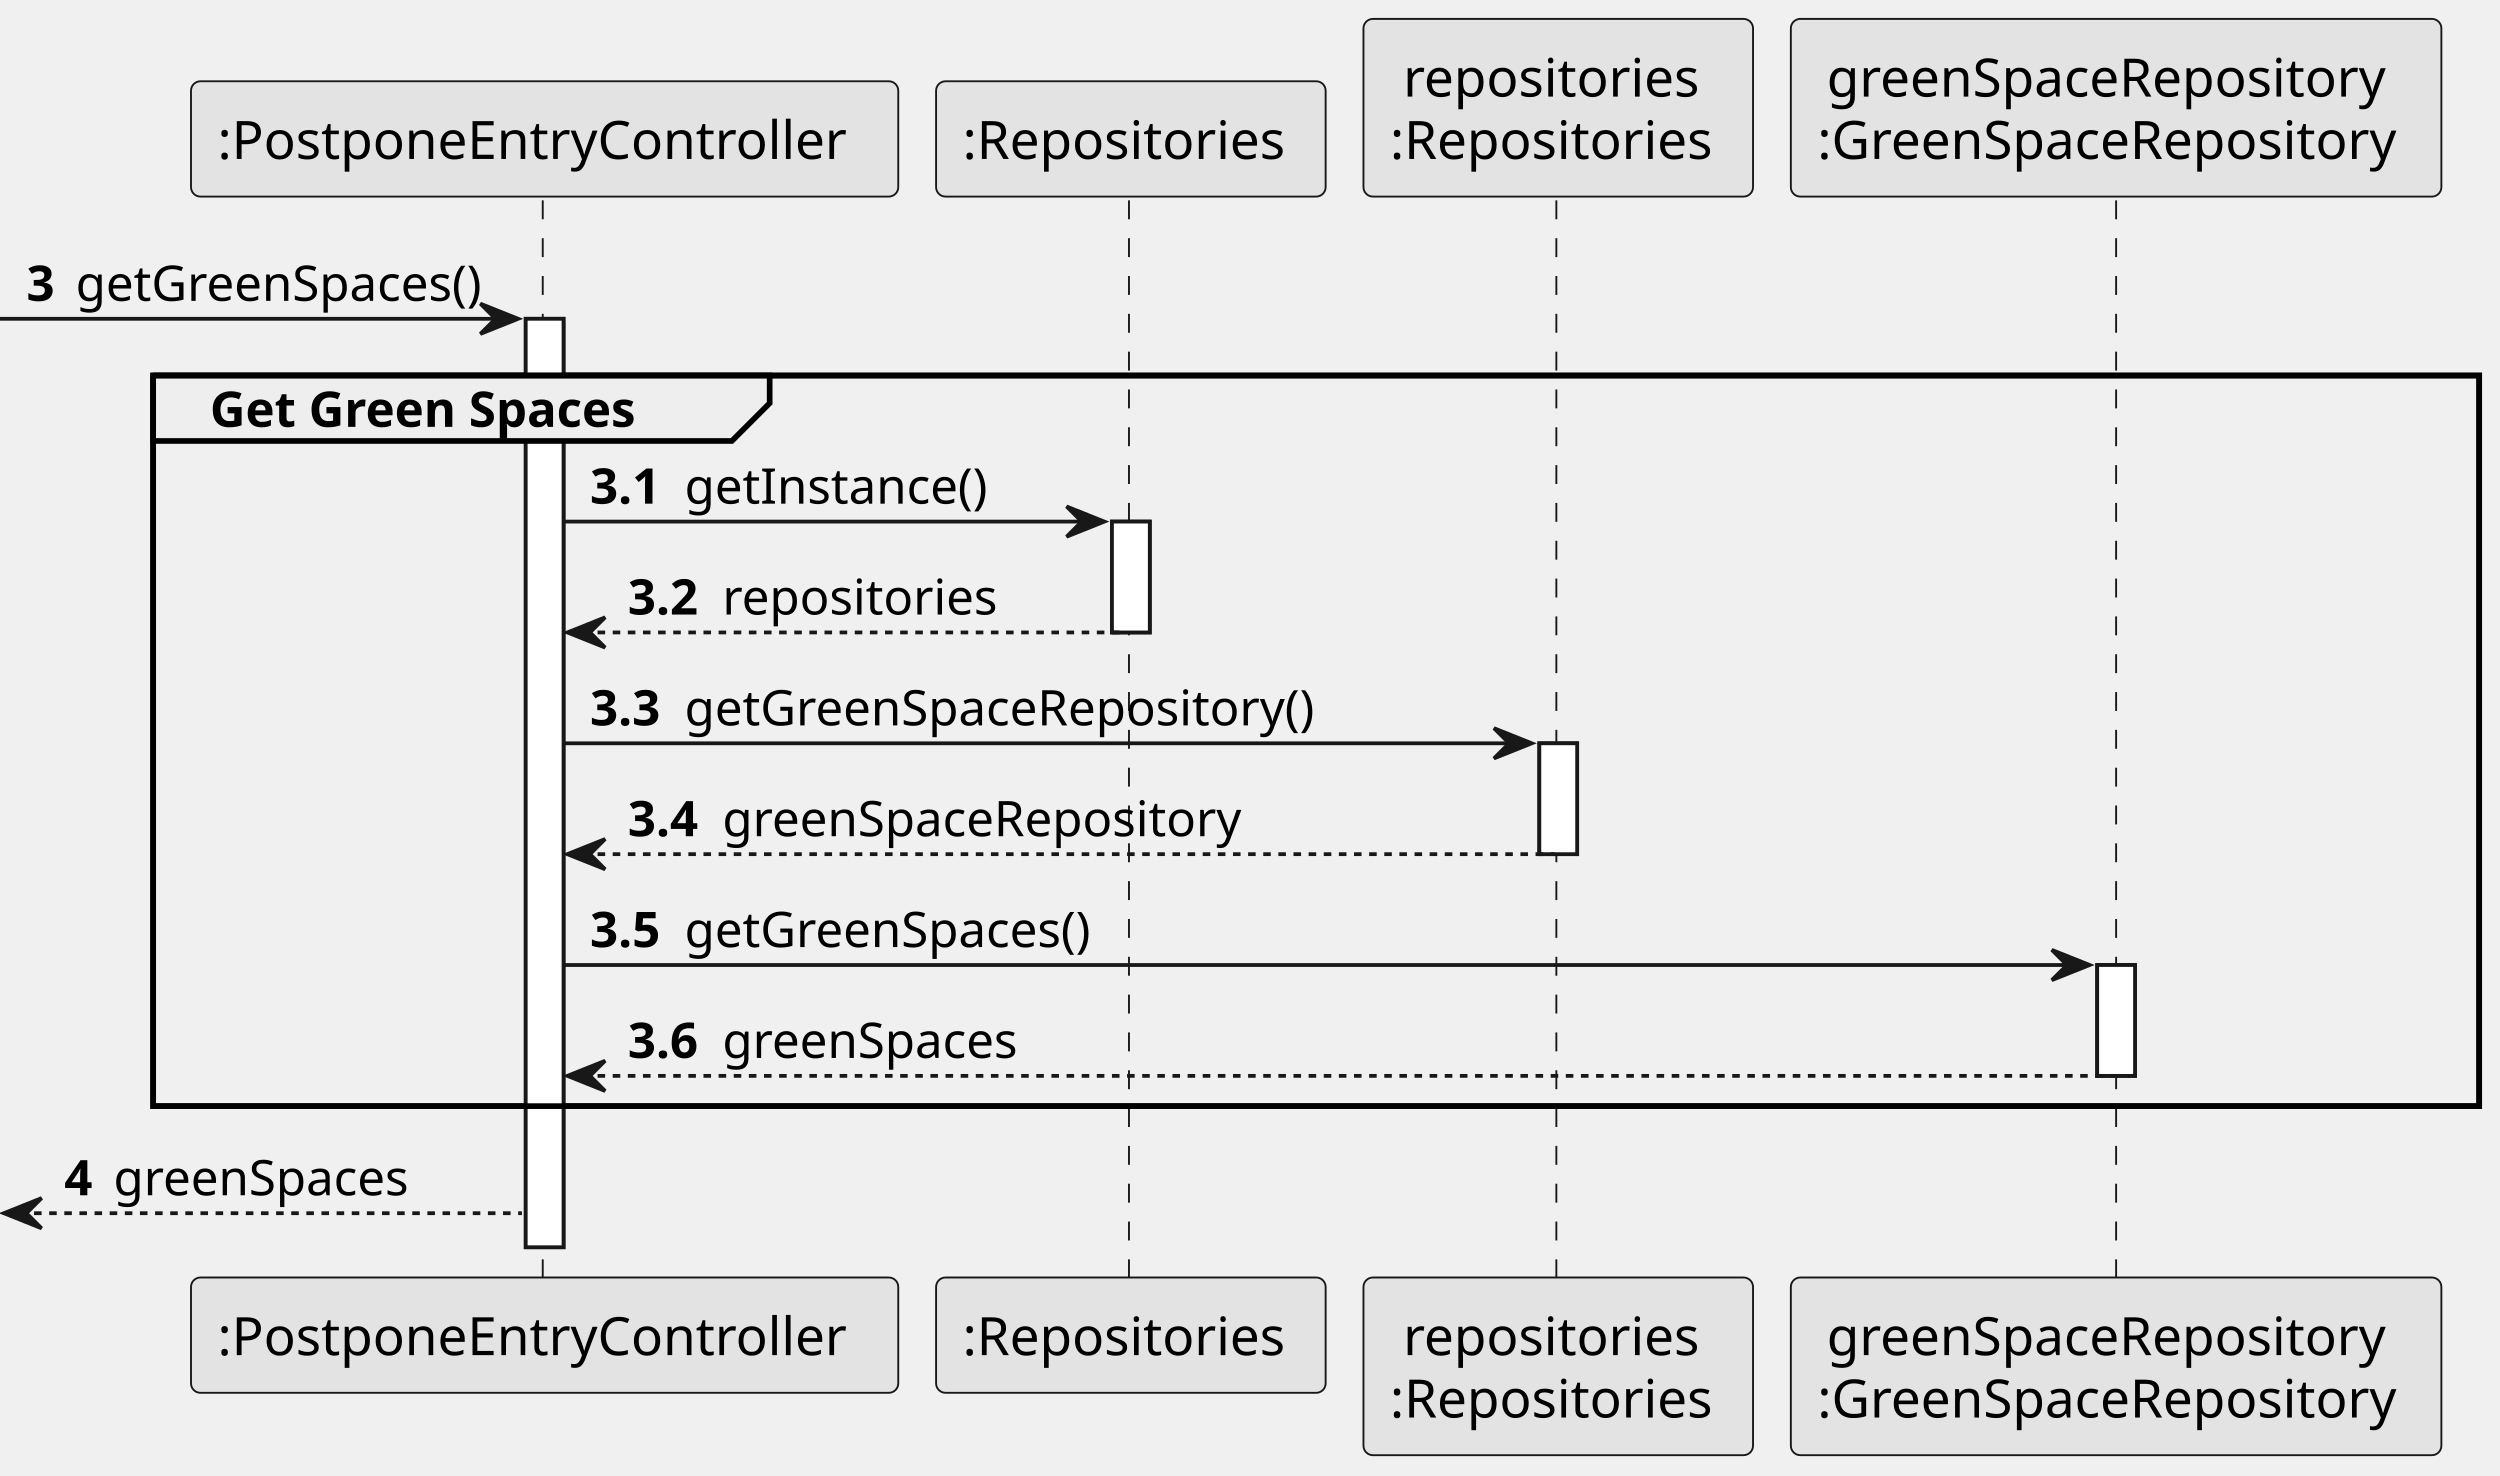
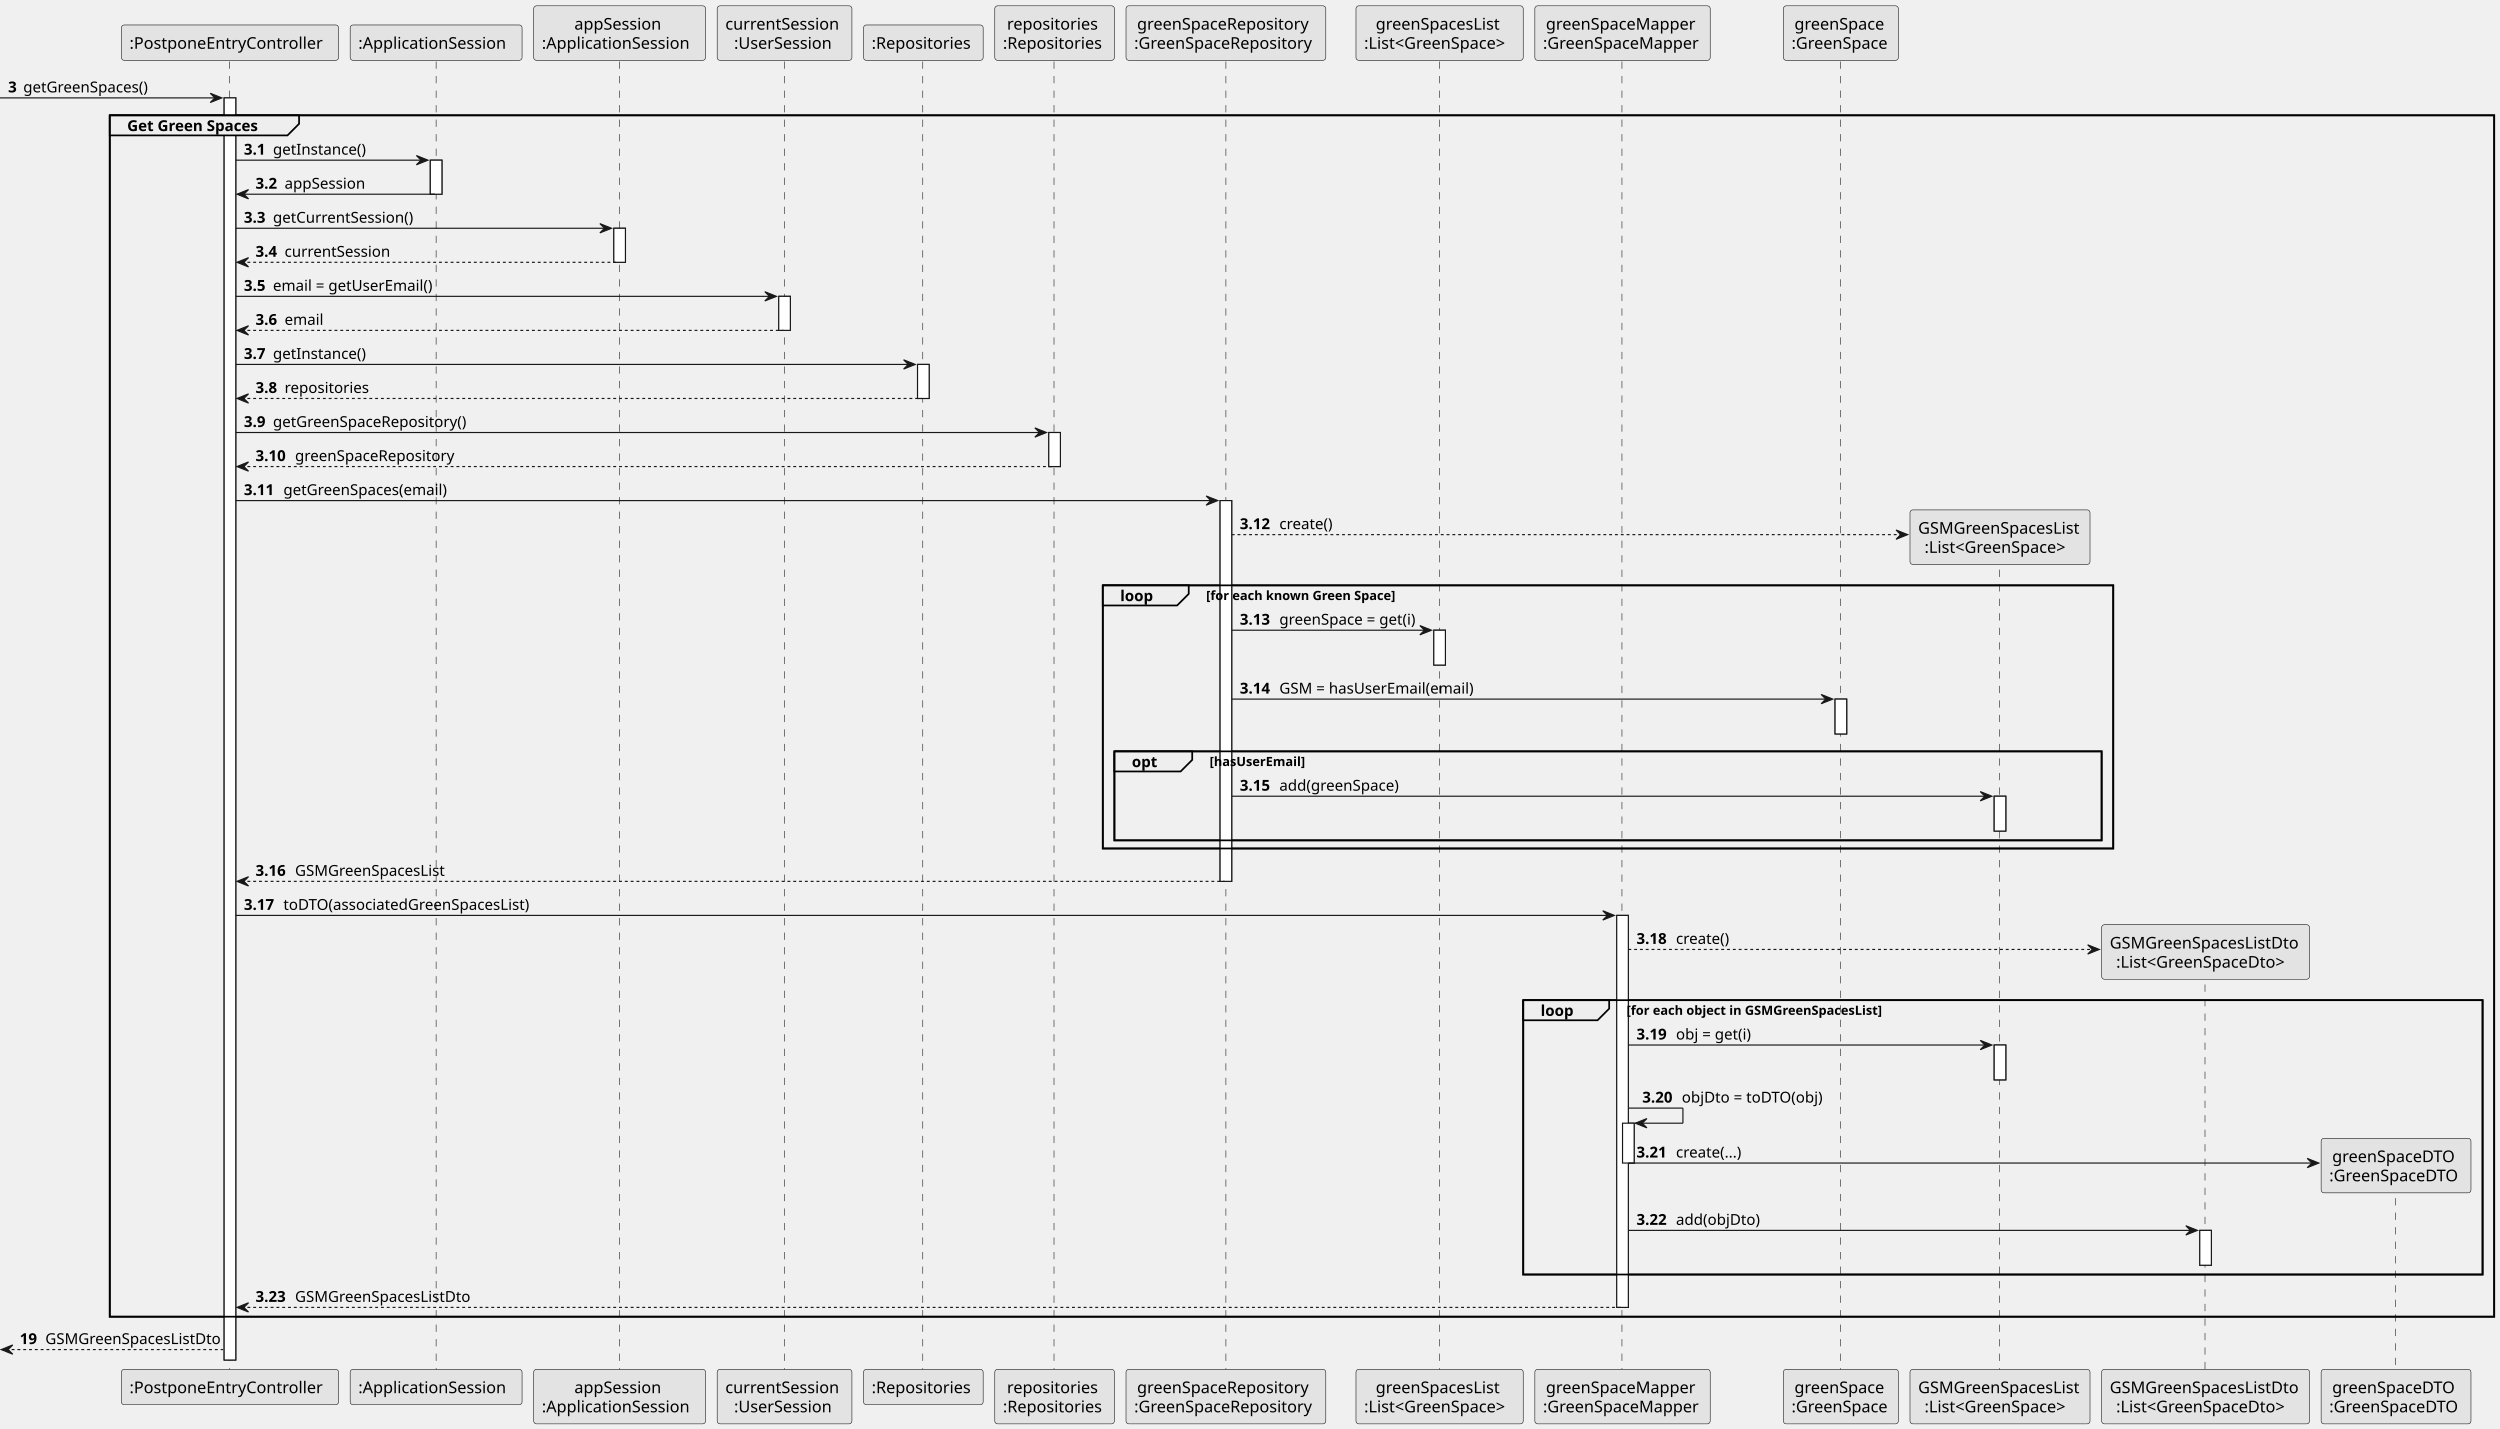
- <svg xmlns="http://www.w3.org/2000/svg" contentStyleType="text/css" height="390px" preserveAspectRatio="none" style="width:661px;height:390px;background:#FFFFFF;" version="1.1" viewBox="0 0 661 390" width="661px" zoomAndPan="magnify">
+ <svg xmlns="http://www.w3.org/2000/svg" contentStyleType="text/css" height="984.8px" preserveAspectRatio="none" style="width:1722px;height:984px;background:#FFFFFF;" version="1.1" viewBox="0 0 1722 984" width="1722.4px" zoomAndPan="magnify">
  <defs />
  <g>
-     <rect fill="#FFFFFF" height="245.484" style="stroke:#181818;stroke-width:1.0;" width="10" x="139" y="84.287" />
-     <rect fill="#FFFFFF" height="29.311" style="stroke:#181818;stroke-width:1.0;" width="10" x="294" y="137.908" />
-     <rect fill="#FFFFFF" height="29.311" style="stroke:#181818;stroke-width:1.0;" width="10" x="407" y="196.529" />
-     <rect fill="#FFFFFF" height="29.311" style="stroke:#181818;stroke-width:1.0;" width="10" x="554.5" y="255.15" />
-     <rect fill="none" height="193.174" style="stroke:#000000;stroke-width:1.5;" width="615" x="40.5" y="99.287" />
-     <line style="stroke:#181818;stroke-width:0.5;stroke-dasharray:5.0,5.0;" x1="143.5" x2="143.5" y1="52.977" y2="338.772" />
-     <line style="stroke:#181818;stroke-width:0.5;stroke-dasharray:5.0,5.0;" x1="298.5" x2="298.5" y1="52.977" y2="338.772" />
-     <line style="stroke:#181818;stroke-width:0.5;stroke-dasharray:5.0,5.0;" x1="411.5" x2="411.5" y1="52.977" y2="338.772" />
-     <line style="stroke:#181818;stroke-width:0.5;stroke-dasharray:5.0,5.0;" x1="559.5" x2="559.5" y1="52.977" y2="338.772" />
-     <rect fill="#E3E3E3" height="30.488" rx="2.5" ry="2.5" style="stroke:#181818;stroke-width:0.5;" width="187" x="50.5" y="21.488" />
-     <text fill="#000000" font-family="sans-serif" font-size="14" lengthAdjust="spacing" textLength="173" x="57.5" y="42.023">:PostponeEntryController</text>
-     <rect fill="#E3E3E3" height="30.488" rx="2.5" ry="2.5" style="stroke:#181818;stroke-width:0.5;" width="187" x="50.5" y="337.772" />
-     <text fill="#000000" font-family="sans-serif" font-size="14" lengthAdjust="spacing" textLength="173" x="57.5" y="358.307">:PostponeEntryController</text>
-     <rect fill="#E3E3E3" height="30.488" rx="2.5" ry="2.5" style="stroke:#181818;stroke-width:0.5;" width="103" x="247.5" y="21.488" />
-     <text fill="#000000" font-family="sans-serif" font-size="14" lengthAdjust="spacing" textLength="89" x="254.5" y="42.023">:Repositories</text>
-     <rect fill="#E3E3E3" height="30.488" rx="2.5" ry="2.5" style="stroke:#181818;stroke-width:0.5;" width="103" x="247.5" y="337.772" />
-     <text fill="#000000" font-family="sans-serif" font-size="14" lengthAdjust="spacing" textLength="89" x="254.5" y="358.307">:Repositories</text>
-     <rect fill="#E3E3E3" height="46.977" rx="2.5" ry="2.5" style="stroke:#181818;stroke-width:0.5;" width="103" x="360.5" y="5" />
-     <text fill="#000000" font-family="sans-serif" font-size="14" lengthAdjust="spacing" textLength="82" x="371" y="25.535">repositories</text>
-     <text fill="#000000" font-family="sans-serif" font-size="14" lengthAdjust="spacing" textLength="89" x="367.5" y="42.023">:Repositories</text>
-     <rect fill="#E3E3E3" height="46.977" rx="2.5" ry="2.5" style="stroke:#181818;stroke-width:0.5;" width="103" x="360.5" y="337.772" />
-     <text fill="#000000" font-family="sans-serif" font-size="14" lengthAdjust="spacing" textLength="82" x="371" y="358.307">repositories</text>
-     <text fill="#000000" font-family="sans-serif" font-size="14" lengthAdjust="spacing" textLength="89" x="367.5" y="374.795">:Repositories</text>
-     <rect fill="#E3E3E3" height="46.977" rx="2.5" ry="2.5" style="stroke:#181818;stroke-width:0.5;" width="172" x="473.5" y="5" />
-     <text fill="#000000" font-family="sans-serif" font-size="14" lengthAdjust="spacing" textLength="153" x="483" y="25.535">greenSpaceRepository</text>
-     <text fill="#000000" font-family="sans-serif" font-size="14" lengthAdjust="spacing" textLength="158" x="480.5" y="42.023">:GreenSpaceRepository</text>
-     <rect fill="#E3E3E3" height="46.977" rx="2.5" ry="2.5" style="stroke:#181818;stroke-width:0.5;" width="172" x="473.5" y="337.772" />
-     <text fill="#000000" font-family="sans-serif" font-size="14" lengthAdjust="spacing" textLength="153" x="483" y="358.307">greenSpaceRepository</text>
-     <text fill="#000000" font-family="sans-serif" font-size="14" lengthAdjust="spacing" textLength="158" x="480.5" y="374.795">:GreenSpaceRepository</text>
-     <rect fill="#FFFFFF" height="245.484" style="stroke:#181818;stroke-width:1.0;" width="10" x="139" y="84.287" />
-     <rect fill="#FFFFFF" height="29.311" style="stroke:#181818;stroke-width:1.0;" width="10" x="294" y="137.908" />
-     <rect fill="#FFFFFF" height="29.311" style="stroke:#181818;stroke-width:1.0;" width="10" x="407" y="196.529" />
-     <rect fill="#FFFFFF" height="29.311" style="stroke:#181818;stroke-width:1.0;" width="10" x="554.5" y="255.15" />
-     <polygon fill="#181818" points="127,80.287,137,84.287,127,88.287,131,84.287" style="stroke:#181818;stroke-width:1.0;" />
-     <line style="stroke:#181818;stroke-width:1.0;" x1="0" x2="133" y1="84.287" y2="84.287" />
-     <text fill="#000000" font-family="sans-serif" font-size="13" font-weight="bold" lengthAdjust="spacing" textLength="9" x="7" y="79.545">3</text>
-     <text fill="#000000" font-family="sans-serif" font-size="13" lengthAdjust="spacing" textLength="107" x="20" y="79.545">getGreenSpaces()</text>
-     <path d="M40.5,99.287 L203.5,99.287 L203.5,106.598 L193.5,116.598 L40.5,116.598 L40.5,99.287 " fill="#EEEEEE" style="stroke:#000000;stroke-width:1.5;" />
-     <rect fill="none" height="193.174" style="stroke:#000000;stroke-width:1.5;" width="615" x="40.5" y="99.287" />
-     <text fill="#000000" font-family="sans-serif" font-size="13" font-weight="bold" lengthAdjust="spacing" textLength="118" x="55.5" y="112.856">Get Green Spaces</text>
-     <polygon fill="#181818" points="282,133.908,292,137.908,282,141.908,286,137.908" style="stroke:#181818;stroke-width:1.0;" />
-     <line style="stroke:#181818;stroke-width:1.0;" x1="149" x2="288" y1="137.908" y2="137.908" />
-     <text fill="#000000" font-family="sans-serif" font-size="13" font-weight="bold" lengthAdjust="spacing" textLength="21" x="156" y="133.166">3.1</text>
-     <text fill="#000000" font-family="sans-serif" font-size="13" lengthAdjust="spacing" textLength="81" x="181" y="133.166">getInstance()</text>
-     <polygon fill="#181818" points="160,163.219,150,167.219,160,171.219,156,167.219" style="stroke:#181818;stroke-width:1.0;" />
-     <line style="stroke:#181818;stroke-width:1.0;stroke-dasharray:2.0,2.0;" x1="154" x2="298" y1="167.219" y2="167.219" />
-     <text fill="#000000" font-family="sans-serif" font-size="13" font-weight="bold" lengthAdjust="spacing" textLength="21" x="166" y="162.477">3.2</text>
-     <text fill="#000000" font-family="sans-serif" font-size="13" lengthAdjust="spacing" textLength="75" x="191" y="162.477">repositories</text>
-     <polygon fill="#181818" points="395,192.529,405,196.529,395,200.529,399,196.529" style="stroke:#181818;stroke-width:1.0;" />
-     <line style="stroke:#181818;stroke-width:1.0;" x1="149" x2="401" y1="196.529" y2="196.529" />
-     <text fill="#000000" font-family="sans-serif" font-size="13" font-weight="bold" lengthAdjust="spacing" textLength="21" x="156" y="191.787">3.3</text>
-     <text fill="#000000" font-family="sans-serif" font-size="13" lengthAdjust="spacing" textLength="167" x="181" y="191.787">getGreenSpaceRepository()</text>
-     <polygon fill="#181818" points="160,221.84,150,225.84,160,229.84,156,225.84" style="stroke:#181818;stroke-width:1.0;" />
-     <line style="stroke:#181818;stroke-width:1.0;stroke-dasharray:2.0,2.0;" x1="154" x2="411" y1="225.84" y2="225.84" />
-     <text fill="#000000" font-family="sans-serif" font-size="13" font-weight="bold" lengthAdjust="spacing" textLength="21" x="166" y="221.098">3.4</text>
-     <text fill="#000000" font-family="sans-serif" font-size="13" lengthAdjust="spacing" textLength="138" x="191" y="221.098">greenSpaceRepository</text>
-     <polygon fill="#181818" points="542.5,251.15,552.5,255.15,542.5,259.15,546.5,255.15" style="stroke:#181818;stroke-width:1.0;" />
-     <line style="stroke:#181818;stroke-width:1.0;" x1="149" x2="548.5" y1="255.15" y2="255.15" />
-     <text fill="#000000" font-family="sans-serif" font-size="13" font-weight="bold" lengthAdjust="spacing" textLength="21" x="156" y="250.408">3.5</text>
-     <text fill="#000000" font-family="sans-serif" font-size="13" lengthAdjust="spacing" textLength="107" x="181" y="250.408">getGreenSpaces()</text>
-     <polygon fill="#181818" points="160,280.461,150,284.461,160,288.461,156,284.461" style="stroke:#181818;stroke-width:1.0;" />
-     <line style="stroke:#181818;stroke-width:1.0;stroke-dasharray:2.0,2.0;" x1="154" x2="558.5" y1="284.461" y2="284.461" />
-     <text fill="#000000" font-family="sans-serif" font-size="13" font-weight="bold" lengthAdjust="spacing" textLength="21" x="166" y="279.719">3.6</text>
-     <text fill="#000000" font-family="sans-serif" font-size="13" lengthAdjust="spacing" textLength="78" x="191" y="279.719">greenSpaces</text>
-     <polygon fill="#181818" points="11,316.772,1,320.772,11,324.772,7,320.772" style="stroke:#181818;stroke-width:1.0;" />
-     <line style="stroke:#181818;stroke-width:1.0;stroke-dasharray:2.0,2.0;" x1="5" x2="138" y1="320.772" y2="320.772" />
-     <text fill="#000000" font-family="sans-serif" font-size="13" font-weight="bold" lengthAdjust="spacing" textLength="9" x="17" y="316.029">4</text>
-     <text fill="#000000" font-family="sans-serif" font-size="13" lengthAdjust="spacing" textLength="78" x="30" y="316.029">greenSpaces</text>
+     <rect fill="#FFFFFF" height="869.355" style="stroke:#181818;stroke-width:0.8;" width="8" x="154.4" y="67.43" />
+     <rect fill="#FFFFFF" height="23.448" style="stroke:#181818;stroke-width:0.8;" width="8" x="296.4" y="110.327" />
+     <rect fill="#FFFFFF" height="23.448" style="stroke:#181818;stroke-width:0.8;" width="8" x="422.8" y="157.223" />
+     <rect fill="#FFFFFF" height="23.448" style="stroke:#181818;stroke-width:0.8;" width="8" x="536.4" y="204.12" />
+     <rect fill="#FFFFFF" height="23.448" style="stroke:#181818;stroke-width:0.8;" width="8" x="632" y="251.017" />
+     <rect fill="#FFFFFF" height="23.448" style="stroke:#181818;stroke-width:0.8;" width="8" x="722.4" y="297.914" />
+     <rect fill="#FFFFFF" height="262.272" style="stroke:#181818;stroke-width:0.8;" width="8" x="840.4" y="344.811" />
+     <rect fill="#FFFFFF" height="24" style="stroke:#181818;stroke-width:0.8;" width="8" x="987.6" y="434.089" />
+     <rect fill="#FFFFFF" height="270.005" style="stroke:#181818;stroke-width:0.8;" width="8" x="1113.6" y="630.531" />
+     <rect fill="#FFFFFF" height="27.448" style="stroke:#181818;stroke-width:0.8;" width="8" x="1117.6" y="773.658" />
+     <rect fill="#FFFFFF" height="24" style="stroke:#181818;stroke-width:0.8;" width="8" x="1264" y="481.538" />
+     <rect fill="#FFFFFF" height="24" style="stroke:#181818;stroke-width:0.8;" width="8" x="1373.6" y="548.434" />
+     <rect fill="#FFFFFF" height="24" style="stroke:#181818;stroke-width:0.8;" width="8" x="1373.6" y="719.809" />
+     <rect fill="#FFFFFF" height="24" style="stroke:#181818;stroke-width:0.8;" width="8" x="1515.2" y="847.487" />
+     <rect fill="none" height="827.506" style="stroke:#000000;stroke-width:1.2;" width="1642.4" x="75.6" y="79.43" />
+     <rect fill="none" height="181.242" style="stroke:#000000;stroke-width:1.2;" width="696" x="759.6" y="403.192" />
+     <rect fill="none" height="61.297" style="stroke:#000000;stroke-width:1.2;" width="680" x="767.6" y="517.538" />
+     <rect fill="none" height="188.975" style="stroke:#000000;stroke-width:1.2;" width="660.8" x="1049.2" y="688.913" />
+     <line style="stroke:#181818;stroke-width:0.4;stroke-dasharray:5.0,5.0;" x1="158" x2="158" y1="42.381" y2="943.984" />
+     <line style="stroke:#181818;stroke-width:0.4;stroke-dasharray:5.0,5.0;" x1="300.4" x2="300.4" y1="42.381" y2="943.984" />
+     <line style="stroke:#181818;stroke-width:0.4;stroke-dasharray:5.0,5.0;" x1="426.8" x2="426.8" y1="42.381" y2="943.984" />
+     <line style="stroke:#181818;stroke-width:0.4;stroke-dasharray:5.0,5.0;" x1="540.4" x2="540.4" y1="42.381" y2="943.984" />
+     <line style="stroke:#181818;stroke-width:0.4;stroke-dasharray:5.0,5.0;" x1="635.6" x2="635.6" y1="42.381" y2="943.984" />
+     <line style="stroke:#181818;stroke-width:0.4;stroke-dasharray:5.0,5.0;" x1="726" x2="726" y1="42.381" y2="943.984" />
+     <line style="stroke:#181818;stroke-width:0.4;stroke-dasharray:5.0,5.0;" x1="844.4" x2="844.4" y1="42.381" y2="943.984" />
+     <line style="stroke:#181818;stroke-width:0.4;stroke-dasharray:5.0,5.0;" x1="991.6" x2="991.6" y1="42.381" y2="943.984" />
+     <line style="stroke:#181818;stroke-width:0.4;stroke-dasharray:5.0,5.0;" x1="1117.2" x2="1117.2" y1="42.381" y2="943.984" />
+     <line style="stroke:#181818;stroke-width:0.4;stroke-dasharray:5.0,5.0;" x1="1267.6" x2="1267.6" y1="42.381" y2="943.984" />
+     <line style="stroke:#181818;stroke-width:0.4;stroke-dasharray:5.0,5.0;" x1="1377.2" x2="1377.2" y1="382.402" y2="943.984" />
+     <line style="stroke:#181818;stroke-width:0.4;stroke-dasharray:5.0,5.0;" x1="1518.8" x2="1518.8" y1="668.122" y2="943.984" />
+     <line style="stroke:#181818;stroke-width:0.4;stroke-dasharray:5.0,5.0;" x1="1650" x2="1650" y1="815.248" y2="943.984" />
+     <rect fill="#E3E3E3" height="24.391" rx="2" ry="2" style="stroke:#181818;stroke-width:0.4;" width="149.6" x="83.6" y="17.191" />
+     <text fill="#000000" font-family="sans-serif" font-size="11.2" lengthAdjust="spacing" textLength="138.4" x="89.2" y="33.619">:PostponeEntryController</text>
+     <rect fill="#E3E3E3" height="24.391" rx="2" ry="2" style="stroke:#181818;stroke-width:0.4;" width="149.6" x="83.6" y="943.184" />
+     <text fill="#000000" font-family="sans-serif" font-size="11.2" lengthAdjust="spacing" textLength="138.4" x="89.2" y="959.612">:PostponeEntryController</text>
+     <rect fill="#E3E3E3" height="24.391" rx="2" ry="2" style="stroke:#181818;stroke-width:0.4;" width="118.4" x="241.2" y="17.191" />
+     <text fill="#000000" font-family="sans-serif" font-size="11.2" lengthAdjust="spacing" textLength="107.2" x="246.8" y="33.619">:ApplicationSession</text>
+     <rect fill="#E3E3E3" height="24.391" rx="2" ry="2" style="stroke:#181818;stroke-width:0.4;" width="118.4" x="241.2" y="943.184" />
+     <text fill="#000000" font-family="sans-serif" font-size="11.2" lengthAdjust="spacing" textLength="107.2" x="246.8" y="959.612">:ApplicationSession</text>
+     <rect fill="#E3E3E3" height="37.581" rx="2" ry="2" style="stroke:#181818;stroke-width:0.4;" width="118.4" x="367.6" y="4" />
+     <text fill="#000000" font-family="sans-serif" font-size="11.2" lengthAdjust="spacing" textLength="62.4" x="395.6" y="20.428">appSession</text>
+     <text fill="#000000" font-family="sans-serif" font-size="11.2" lengthAdjust="spacing" textLength="107.2" x="373.2" y="33.619">:ApplicationSession</text>
+     <rect fill="#E3E3E3" height="37.581" rx="2" ry="2" style="stroke:#181818;stroke-width:0.4;" width="118.4" x="367.6" y="943.184" />
+     <text fill="#000000" font-family="sans-serif" font-size="11.2" lengthAdjust="spacing" textLength="62.4" x="395.6" y="959.612">appSession</text>
+     <text fill="#000000" font-family="sans-serif" font-size="11.2" lengthAdjust="spacing" textLength="107.2" x="373.2" y="972.803">:ApplicationSession</text>
+     <rect fill="#E3E3E3" height="37.581" rx="2" ry="2" style="stroke:#181818;stroke-width:0.4;" width="92.8" x="494" y="4" />
+     <text fill="#000000" font-family="sans-serif" font-size="11.2" lengthAdjust="spacing" textLength="81.6" x="499.6" y="20.428">currentSession</text>
+     <text fill="#000000" font-family="sans-serif" font-size="11.2" lengthAdjust="spacing" textLength="69.6" x="505.6" y="33.619">:UserSession</text>
+     <rect fill="#E3E3E3" height="37.581" rx="2" ry="2" style="stroke:#181818;stroke-width:0.4;" width="92.8" x="494" y="943.184" />
+     <text fill="#000000" font-family="sans-serif" font-size="11.2" lengthAdjust="spacing" textLength="81.6" x="499.6" y="959.612">currentSession</text>
+     <text fill="#000000" font-family="sans-serif" font-size="11.2" lengthAdjust="spacing" textLength="69.6" x="505.6" y="972.803">:UserSession</text>
+     <rect fill="#E3E3E3" height="24.391" rx="2" ry="2" style="stroke:#181818;stroke-width:0.4;" width="82.4" x="594.8" y="17.191" />
+     <text fill="#000000" font-family="sans-serif" font-size="11.2" lengthAdjust="spacing" textLength="71.2" x="600.4" y="33.619">:Repositories</text>
+     <rect fill="#E3E3E3" height="24.391" rx="2" ry="2" style="stroke:#181818;stroke-width:0.4;" width="82.4" x="594.8" y="943.184" />
+     <text fill="#000000" font-family="sans-serif" font-size="11.2" lengthAdjust="spacing" textLength="71.2" x="600.4" y="959.612">:Repositories</text>
+     <rect fill="#E3E3E3" height="37.581" rx="2" ry="2" style="stroke:#181818;stroke-width:0.4;" width="82.4" x="685.2" y="4" />
+     <text fill="#000000" font-family="sans-serif" font-size="11.2" lengthAdjust="spacing" textLength="65.6" x="693.6" y="20.428">repositories</text>
+     <text fill="#000000" font-family="sans-serif" font-size="11.2" lengthAdjust="spacing" textLength="71.2" x="690.8" y="33.619">:Repositories</text>
+     <rect fill="#E3E3E3" height="37.581" rx="2" ry="2" style="stroke:#181818;stroke-width:0.4;" width="82.4" x="685.2" y="943.184" />
+     <text fill="#000000" font-family="sans-serif" font-size="11.2" lengthAdjust="spacing" textLength="65.6" x="693.6" y="959.612">repositories</text>
+     <text fill="#000000" font-family="sans-serif" font-size="11.2" lengthAdjust="spacing" textLength="71.2" x="690.8" y="972.803">:Repositories</text>
+     <rect fill="#E3E3E3" height="37.581" rx="2" ry="2" style="stroke:#181818;stroke-width:0.4;" width="137.6" x="775.6" y="4" />
+     <text fill="#000000" font-family="sans-serif" font-size="11.2" lengthAdjust="spacing" textLength="122.4" x="783.2" y="20.428">greenSpaceRepository</text>
+     <text fill="#000000" font-family="sans-serif" font-size="11.2" lengthAdjust="spacing" textLength="126.4" x="781.2" y="33.619">:GreenSpaceRepository</text>
+     <rect fill="#E3E3E3" height="37.581" rx="2" ry="2" style="stroke:#181818;stroke-width:0.4;" width="137.6" x="775.6" y="943.184" />
+     <text fill="#000000" font-family="sans-serif" font-size="11.2" lengthAdjust="spacing" textLength="122.4" x="783.2" y="959.612">greenSpaceRepository</text>
+     <text fill="#000000" font-family="sans-serif" font-size="11.2" lengthAdjust="spacing" textLength="126.4" x="781.2" y="972.803">:GreenSpaceRepository</text>
+     <rect fill="#E3E3E3" height="37.581" rx="2" ry="2" style="stroke:#181818;stroke-width:0.4;" width="115.2" x="934" y="4" />
+     <text fill="#000000" font-family="sans-serif" font-size="11.2" lengthAdjust="spacing" textLength="88" x="947.6" y="20.428">greenSpacesList</text>
+     <text fill="#000000" font-family="sans-serif" font-size="11.2" lengthAdjust="spacing" textLength="104" x="939.6" y="33.619">:List&lt;GreenSpace&gt;</text>
+     <rect fill="#E3E3E3" height="37.581" rx="2" ry="2" style="stroke:#181818;stroke-width:0.4;" width="115.2" x="934" y="943.184" />
+     <text fill="#000000" font-family="sans-serif" font-size="11.2" lengthAdjust="spacing" textLength="88" x="947.6" y="959.612">greenSpacesList</text>
+     <text fill="#000000" font-family="sans-serif" font-size="11.2" lengthAdjust="spacing" textLength="104" x="939.6" y="972.803">:List&lt;GreenSpace&gt;</text>
+     <rect fill="#E3E3E3" height="37.581" rx="2" ry="2" style="stroke:#181818;stroke-width:0.4;" width="120.8" x="1057.2" y="4" />
+     <text fill="#000000" font-family="sans-serif" font-size="11.2" lengthAdjust="spacing" textLength="105.6" x="1064.8" y="20.428">greenSpaceMapper</text>
+     <text fill="#000000" font-family="sans-serif" font-size="11.2" lengthAdjust="spacing" textLength="109.6" x="1062.8" y="33.619">:GreenSpaceMapper</text>
+     <rect fill="#E3E3E3" height="37.581" rx="2" ry="2" style="stroke:#181818;stroke-width:0.4;" width="120.8" x="1057.2" y="943.184" />
+     <text fill="#000000" font-family="sans-serif" font-size="11.2" lengthAdjust="spacing" textLength="105.6" x="1064.8" y="959.612">greenSpaceMapper</text>
+     <text fill="#000000" font-family="sans-serif" font-size="11.2" lengthAdjust="spacing" textLength="109.6" x="1062.8" y="972.803">:GreenSpaceMapper</text>
+     <rect fill="#E3E3E3" height="37.581" rx="2" ry="2" style="stroke:#181818;stroke-width:0.4;" width="79.2" x="1228.4" y="4" />
+     <text fill="#000000" font-family="sans-serif" font-size="11.2" lengthAdjust="spacing" textLength="64" x="1236" y="20.428">greenSpace</text>
+     <text fill="#000000" font-family="sans-serif" font-size="11.2" lengthAdjust="spacing" textLength="68" x="1234" y="33.619">:GreenSpace</text>
+     <rect fill="#E3E3E3" height="37.581" rx="2" ry="2" style="stroke:#181818;stroke-width:0.4;" width="79.2" x="1228.4" y="943.184" />
+     <text fill="#000000" font-family="sans-serif" font-size="11.2" lengthAdjust="spacing" textLength="64" x="1236" y="959.612">greenSpace</text>
+     <text fill="#000000" font-family="sans-serif" font-size="11.2" lengthAdjust="spacing" textLength="68" x="1234" y="972.803">:GreenSpace</text>
+     <rect fill="#E3E3E3" height="37.581" rx="2" ry="2" style="stroke:#181818;stroke-width:0.4;" width="124" x="1315.6" y="943.184" />
+     <text fill="#000000" font-family="sans-serif" font-size="11.2" lengthAdjust="spacing" textLength="112.8" x="1321.2" y="959.612">GSMGreenSpacesList</text>
+     <text fill="#000000" font-family="sans-serif" font-size="11.2" lengthAdjust="spacing" textLength="104" x="1325.6" y="972.803">:List&lt;GreenSpace&gt;</text>
+     <rect fill="#E3E3E3" height="37.581" rx="2" ry="2" style="stroke:#181818;stroke-width:0.4;" width="143.2" x="1447.6" y="943.184" />
+     <text fill="#000000" font-family="sans-serif" font-size="11.2" lengthAdjust="spacing" textLength="132" x="1453.2" y="959.612">GSMGreenSpacesListDto</text>
+     <text fill="#000000" font-family="sans-serif" font-size="11.2" lengthAdjust="spacing" textLength="123.2" x="1457.6" y="972.803">:List&lt;GreenSpaceDto&gt;</text>
+     <rect fill="#E3E3E3" height="37.581" rx="2" ry="2" style="stroke:#181818;stroke-width:0.4;" width="103.2" x="1598.8" y="943.184" />
+     <text fill="#000000" font-family="sans-serif" font-size="11.2" lengthAdjust="spacing" textLength="88" x="1606.4" y="959.612">greenSpaceDTO</text>
+     <text fill="#000000" font-family="sans-serif" font-size="11.2" lengthAdjust="spacing" textLength="92" x="1604.4" y="972.803">:GreenSpaceDTO</text>
+     <rect fill="#FFFFFF" height="869.355" style="stroke:#181818;stroke-width:0.8;" width="8" x="154.4" y="67.43" />
+     <rect fill="#FFFFFF" height="23.448" style="stroke:#181818;stroke-width:0.8;" width="8" x="296.4" y="110.327" />
+     <rect fill="#FFFFFF" height="23.448" style="stroke:#181818;stroke-width:0.8;" width="8" x="422.8" y="157.223" />
+     <rect fill="#FFFFFF" height="23.448" style="stroke:#181818;stroke-width:0.8;" width="8" x="536.4" y="204.12" />
+     <rect fill="#FFFFFF" height="23.448" style="stroke:#181818;stroke-width:0.8;" width="8" x="632" y="251.017" />
+     <rect fill="#FFFFFF" height="23.448" style="stroke:#181818;stroke-width:0.8;" width="8" x="722.4" y="297.914" />
+     <rect fill="#FFFFFF" height="262.272" style="stroke:#181818;stroke-width:0.8;" width="8" x="840.4" y="344.811" />
+     <rect fill="#FFFFFF" height="24" style="stroke:#181818;stroke-width:0.8;" width="8" x="987.6" y="434.089" />
+     <rect fill="#FFFFFF" height="270.005" style="stroke:#181818;stroke-width:0.8;" width="8" x="1113.6" y="630.531" />
+     <rect fill="#FFFFFF" height="27.448" style="stroke:#181818;stroke-width:0.8;" width="8" x="1117.6" y="773.658" />
+     <rect fill="#FFFFFF" height="24" style="stroke:#181818;stroke-width:0.8;" width="8" x="1264" y="481.538" />
+     <rect fill="#FFFFFF" height="24" style="stroke:#181818;stroke-width:0.8;" width="8" x="1373.6" y="548.434" />
+     <rect fill="#FFFFFF" height="24" style="stroke:#181818;stroke-width:0.8;" width="8" x="1373.6" y="719.809" />
+     <rect fill="#FFFFFF" height="24" style="stroke:#181818;stroke-width:0.8;" width="8" x="1515.2" y="847.487" />
+     <polygon fill="#181818" points="144.8,64.23,152.8,67.43,144.8,70.63,148,67.43" style="stroke:#181818;stroke-width:0.8;" />
+     <line style="stroke:#181818;stroke-width:0.8;" x1="0" x2="149.6" y1="67.43" y2="67.43" />
+     <text fill="#000000" font-family="sans-serif" font-size="10.4" font-weight="bold" lengthAdjust="spacing" textLength="7.2" x="5.6" y="63.636">3</text>
+     <text fill="#000000" font-family="sans-serif" font-size="10.4" lengthAdjust="spacing" textLength="85.6" x="16" y="63.636">getGreenSpaces()</text>
+     <path d="M75.6,79.43 L206,79.43 L206,85.278 L198,93.278 L75.6,93.278 L75.6,79.43 " fill="#EEEEEE" style="stroke:#000000;stroke-width:1.2;" />
+     <rect fill="none" height="827.506" style="stroke:#000000;stroke-width:1.2;" width="1642.4" x="75.6" y="79.43" />
+     <text fill="#000000" font-family="sans-serif" font-size="10.4" font-weight="bold" lengthAdjust="spacing" textLength="94.4" x="87.6" y="90.284">Get Green Spaces</text>
+     <polygon fill="#181818" points="286.8,107.127,294.8,110.327,286.8,113.527,290,110.327" style="stroke:#181818;stroke-width:0.8;" />
+     <line style="stroke:#181818;stroke-width:0.8;" x1="162.4" x2="291.6" y1="110.327" y2="110.327" />
+     <text fill="#000000" font-family="sans-serif" font-size="10.4" font-weight="bold" lengthAdjust="spacing" textLength="16.8" x="168" y="106.533">3.1</text>
+     <text fill="#000000" font-family="sans-serif" font-size="10.4" lengthAdjust="spacing" textLength="64.8" x="188" y="106.533">getInstance()</text>
+     <polygon fill="#181818" points="171.2,130.575,163.2,133.775,171.2,136.975,168,133.775" style="stroke:#181818;stroke-width:0.8;" />
+     <line style="stroke:#181818;stroke-width:0.8;" x1="166.4" x2="299.6" y1="133.775" y2="133.775" />
+     <text fill="#000000" font-family="sans-serif" font-size="10.4" font-weight="bold" lengthAdjust="spacing" textLength="16.8" x="176" y="129.981">3.2</text>
+     <text fill="#000000" font-family="sans-serif" font-size="10.4" lengthAdjust="spacing" textLength="56.8" x="196" y="129.981">appSession</text>
+     <polygon fill="#181818" points="413.2,154.023,421.2,157.223,413.2,160.423,416.4,157.223" style="stroke:#181818;stroke-width:0.8;" />
+     <line style="stroke:#181818;stroke-width:0.8;" x1="162.4" x2="418" y1="157.223" y2="157.223" />
+     <text fill="#000000" font-family="sans-serif" font-size="10.4" font-weight="bold" lengthAdjust="spacing" textLength="16.8" x="168" y="153.43">3.3</text>
+     <text fill="#000000" font-family="sans-serif" font-size="10.4" lengthAdjust="spacing" textLength="98.4" x="188" y="153.43">getCurrentSession()</text>
+     <polygon fill="#181818" points="171.2,177.472,163.2,180.672,171.2,183.872,168,180.672" style="stroke:#181818;stroke-width:0.8;" />
+     <line style="stroke:#181818;stroke-width:0.8;stroke-dasharray:2.0,2.0;" x1="166.4" x2="426" y1="180.672" y2="180.672" />
+     <text fill="#000000" font-family="sans-serif" font-size="10.4" font-weight="bold" lengthAdjust="spacing" textLength="16.8" x="176" y="176.878">3.4</text>
+     <text fill="#000000" font-family="sans-serif" font-size="10.4" lengthAdjust="spacing" textLength="74.4" x="196" y="176.878">currentSession</text>
+     <polygon fill="#181818" points="526.8,200.92,534.8,204.12,526.8,207.32,530,204.12" style="stroke:#181818;stroke-width:0.8;" />
+     <line style="stroke:#181818;stroke-width:0.8;" x1="162.4" x2="531.6" y1="204.12" y2="204.12" />
+     <text fill="#000000" font-family="sans-serif" font-size="10.4" font-weight="bold" lengthAdjust="spacing" textLength="16.8" x="168" y="200.327">3.5</text>
+     <text fill="#000000" font-family="sans-serif" font-size="10.4" lengthAdjust="spacing" textLength="113.6" x="188" y="200.327">email = getUserEmail()</text>
+     <polygon fill="#181818" points="171.2,224.369,163.2,227.569,171.2,230.769,168,227.569" style="stroke:#181818;stroke-width:0.8;" />
+     <line style="stroke:#181818;stroke-width:0.8;stroke-dasharray:2.0,2.0;" x1="166.4" x2="539.6" y1="227.569" y2="227.569" />
+     <text fill="#000000" font-family="sans-serif" font-size="10.4" font-weight="bold" lengthAdjust="spacing" textLength="16.8" x="176" y="223.775">3.6</text>
+     <text fill="#000000" font-family="sans-serif" font-size="10.4" lengthAdjust="spacing" textLength="27.2" x="196" y="223.775">email</text>
+     <polygon fill="#181818" points="622.4,247.817,630.4,251.017,622.4,254.217,625.6,251.017" style="stroke:#181818;stroke-width:0.8;" />
+     <line style="stroke:#181818;stroke-width:0.8;" x1="162.4" x2="627.2" y1="251.017" y2="251.017" />
+     <text fill="#000000" font-family="sans-serif" font-size="10.4" font-weight="bold" lengthAdjust="spacing" textLength="16.8" x="168" y="247.223">3.7</text>
+     <text fill="#000000" font-family="sans-serif" font-size="10.4" lengthAdjust="spacing" textLength="64.8" x="188" y="247.223">getInstance()</text>
+     <polygon fill="#181818" points="171.2,271.266,163.2,274.466,171.2,277.666,168,274.466" style="stroke:#181818;stroke-width:0.8;" />
+     <line style="stroke:#181818;stroke-width:0.8;stroke-dasharray:2.0,2.0;" x1="166.4" x2="635.2" y1="274.466" y2="274.466" />
+     <text fill="#000000" font-family="sans-serif" font-size="10.4" font-weight="bold" lengthAdjust="spacing" textLength="16.8" x="176" y="270.672">3.8</text>
+     <text fill="#000000" font-family="sans-serif" font-size="10.4" lengthAdjust="spacing" textLength="60" x="196" y="270.672">repositories</text>
+     <polygon fill="#181818" points="712.8,294.714,720.8,297.914,712.8,301.114,716,297.914" style="stroke:#181818;stroke-width:0.8;" />
+     <line style="stroke:#181818;stroke-width:0.8;" x1="162.4" x2="717.6" y1="297.914" y2="297.914" />
+     <text fill="#000000" font-family="sans-serif" font-size="10.4" font-weight="bold" lengthAdjust="spacing" textLength="16.8" x="168" y="294.12">3.9</text>
+     <text fill="#000000" font-family="sans-serif" font-size="10.4" lengthAdjust="spacing" textLength="133.6" x="188" y="294.12">getGreenSpaceRepository()</text>
+     <polygon fill="#181818" points="171.2,318.163,163.2,321.363,171.2,324.562,168,321.363" style="stroke:#181818;stroke-width:0.8;" />
+     <line style="stroke:#181818;stroke-width:0.8;stroke-dasharray:2.0,2.0;" x1="166.4" x2="725.6" y1="321.363" y2="321.363" />
+     <text fill="#000000" font-family="sans-serif" font-size="10.4" font-weight="bold" lengthAdjust="spacing" textLength="24" x="176" y="317.569">3.10</text>
+     <text fill="#000000" font-family="sans-serif" font-size="10.4" lengthAdjust="spacing" textLength="110.4" x="203.2" y="317.569">greenSpaceRepository</text>
+     <polygon fill="#181818" points="830.8,341.611,838.8,344.811,830.8,348.011,834,344.811" style="stroke:#181818;stroke-width:0.8;" />
+     <line style="stroke:#181818;stroke-width:0.8;" x1="162.4" x2="835.6" y1="344.811" y2="344.811" />
+     <text fill="#000000" font-family="sans-serif" font-size="10.4" font-weight="bold" lengthAdjust="spacing" textLength="24" x="168" y="341.017">3.11</text>
+     <text fill="#000000" font-family="sans-serif" font-size="10.4" lengthAdjust="spacing" textLength="112.8" x="195.2" y="341.017">getGreenSpaces(email)</text>
+     <polygon fill="#181818" points="1306,365.059,1314,368.259,1306,371.459,1309.2,368.259" style="stroke:#181818;stroke-width:0.8;" />
+     <line style="stroke:#181818;stroke-width:0.8;stroke-dasharray:2.0,2.0;" x1="848.4" x2="1310.8" y1="368.259" y2="368.259" />
+     <text fill="#000000" font-family="sans-serif" font-size="10.4" font-weight="bold" lengthAdjust="spacing" textLength="24" x="854" y="364.466">3.12</text>
+     <text fill="#000000" font-family="sans-serif" font-size="10.4" lengthAdjust="spacing" textLength="36.8" x="881.2" y="364.466">create()</text>
+     <rect fill="#E3E3E3" height="37.581" rx="2" ry="2" style="stroke:#181818;stroke-width:0.4;" width="124" x="1315.6" y="351.211" />
+     <text fill="#000000" font-family="sans-serif" font-size="11.2" lengthAdjust="spacing" textLength="112.8" x="1321.2" y="367.639">GSMGreenSpacesList</text>
+     <text fill="#000000" font-family="sans-serif" font-size="11.2" lengthAdjust="spacing" textLength="104" x="1325.6" y="380.83">:List&lt;GreenSpace&gt;</text>
+     <path d="M759.6,403.192 L818.8,403.192 L818.8,409.041 L810.8,417.041 L759.6,417.041 L759.6,403.192 " fill="#EEEEEE" style="stroke:#000000;stroke-width:1.2;" />
+     <rect fill="none" height="181.242" style="stroke:#000000;stroke-width:1.2;" width="696" x="759.6" y="403.192" />
+     <text fill="#000000" font-family="sans-serif" font-size="10.4" font-weight="bold" lengthAdjust="spacing" textLength="23.2" x="771.6" y="414.047">loop</text>
+     <text fill="#000000" font-family="sans-serif" font-size="8.8" font-weight="bold" lengthAdjust="spacing" textLength="132.8" x="830.8" y="413.3">[for each known Green Space]</text>
+     <polygon fill="#181818" points="978,430.889,986,434.089,978,437.289,981.2,434.089" style="stroke:#181818;stroke-width:0.8;" />
+     <line style="stroke:#181818;stroke-width:0.8;" x1="848.4" x2="982.8" y1="434.089" y2="434.089" />
+     <text fill="#000000" font-family="sans-serif" font-size="10.4" font-weight="bold" lengthAdjust="spacing" textLength="24" x="854" y="430.295">3.13</text>
+     <text fill="#000000" font-family="sans-serif" font-size="10.4" lengthAdjust="spacing" textLength="96.8" x="881.2" y="430.295">greenSpace = get(i)</text>
+     <polygon fill="#181818" points="1254.4,478.337,1262.4,481.538,1254.4,484.738,1257.6,481.538" style="stroke:#181818;stroke-width:0.8;" />
+     <line style="stroke:#181818;stroke-width:0.8;" x1="848.4" x2="1259.2" y1="481.538" y2="481.538" />
+     <text fill="#000000" font-family="sans-serif" font-size="10.4" font-weight="bold" lengthAdjust="spacing" textLength="24" x="854" y="477.744">3.14</text>
+     <text fill="#000000" font-family="sans-serif" font-size="10.4" lengthAdjust="spacing" textLength="136.8" x="881.2" y="477.744">GSM = hasUserEmail(email)</text>
+     <path d="M767.6,517.538 L821.2,517.538 L821.2,523.386 L813.2,531.386 L767.6,531.386 L767.6,517.538 " fill="#EEEEEE" style="stroke:#000000;stroke-width:1.2;" />
+     <rect fill="none" height="61.297" style="stroke:#000000;stroke-width:1.2;" width="680" x="767.6" y="517.538" />
+     <text fill="#000000" font-family="sans-serif" font-size="10.4" font-weight="bold" lengthAdjust="spacing" textLength="17.6" x="779.6" y="528.392">opt</text>
+     <text fill="#000000" font-family="sans-serif" font-size="8.8" font-weight="bold" lengthAdjust="spacing" textLength="67.2" x="833.2" y="527.645">[hasUserEmail]</text>
+     <polygon fill="#181818" points="1364,545.234,1372,548.434,1364,551.634,1367.2,548.434" style="stroke:#181818;stroke-width:0.8;" />
+     <line style="stroke:#181818;stroke-width:0.8;" x1="848.4" x2="1368.8" y1="548.434" y2="548.434" />
+     <text fill="#000000" font-family="sans-serif" font-size="10.4" font-weight="bold" lengthAdjust="spacing" textLength="24" x="854" y="544.641">3.15</text>
+     <text fill="#000000" font-family="sans-serif" font-size="10.4" lengthAdjust="spacing" textLength="81.6" x="881.2" y="544.641">add(greenSpace)</text>
+     <polygon fill="#181818" points="171.2,603.883,163.2,607.083,171.2,610.283,168,607.083" style="stroke:#181818;stroke-width:0.8;" />
+     <line style="stroke:#181818;stroke-width:0.8;stroke-dasharray:2.0,2.0;" x1="166.4" x2="843.6" y1="607.083" y2="607.083" />
+     <text fill="#000000" font-family="sans-serif" font-size="10.4" font-weight="bold" lengthAdjust="spacing" textLength="24" x="176" y="603.289">3.16</text>
+     <text fill="#000000" font-family="sans-serif" font-size="10.4" lengthAdjust="spacing" textLength="103.2" x="203.2" y="603.289">GSMGreenSpacesList</text>
+     <polygon fill="#181818" points="1104,627.331,1112,630.531,1104,633.731,1107.2,630.531" style="stroke:#181818;stroke-width:0.8;" />
+     <line style="stroke:#181818;stroke-width:0.8;" x1="162.4" x2="1108.8" y1="630.531" y2="630.531" />
+     <text fill="#000000" font-family="sans-serif" font-size="10.4" font-weight="bold" lengthAdjust="spacing" textLength="24" x="168" y="626.737">3.17</text>
+     <text fill="#000000" font-family="sans-serif" font-size="10.4" lengthAdjust="spacing" textLength="174.4" x="195.2" y="626.737">toDTO(associatedGreenSpacesList)</text>
+     <polygon fill="#181818" points="1438,650.78,1446,653.98,1438,657.18,1441.2,653.98" style="stroke:#181818;stroke-width:0.8;" />
+     <line style="stroke:#181818;stroke-width:0.8;stroke-dasharray:2.0,2.0;" x1="1121.6" x2="1442.8" y1="653.98" y2="653.98" />
+     <text fill="#000000" font-family="sans-serif" font-size="10.4" font-weight="bold" lengthAdjust="spacing" textLength="24" x="1127.2" y="650.186">3.18</text>
+     <text fill="#000000" font-family="sans-serif" font-size="10.4" lengthAdjust="spacing" textLength="36.8" x="1154.4" y="650.186">create()</text>
+     <rect fill="#E3E3E3" height="37.581" rx="2" ry="2" style="stroke:#181818;stroke-width:0.4;" width="143.2" x="1447.6" y="636.931" />
+     <text fill="#000000" font-family="sans-serif" font-size="11.2" lengthAdjust="spacing" textLength="132" x="1453.2" y="653.359">GSMGreenSpacesListDto</text>
+     <text fill="#000000" font-family="sans-serif" font-size="11.2" lengthAdjust="spacing" textLength="123.2" x="1457.6" y="666.55">:List&lt;GreenSpaceDto&gt;</text>
+     <path d="M1049.2,688.913 L1108.4,688.913 L1108.4,694.761 L1100.4,702.761 L1049.2,702.761 L1049.2,688.913 " fill="#EEEEEE" style="stroke:#000000;stroke-width:1.2;" />
+     <rect fill="none" height="188.975" style="stroke:#000000;stroke-width:1.2;" width="660.8" x="1049.2" y="688.913" />
+     <text fill="#000000" font-family="sans-serif" font-size="10.4" font-weight="bold" lengthAdjust="spacing" textLength="23.2" x="1061.2" y="699.767">loop</text>
+     <text fill="#000000" font-family="sans-serif" font-size="8.8" font-weight="bold" lengthAdjust="spacing" textLength="179.2" x="1120.4" y="699.02">[for each object in GSMGreenSpacesList]</text>
+     <polygon fill="#181818" points="1364,716.609,1372,719.809,1364,723.009,1367.2,719.809" style="stroke:#181818;stroke-width:0.8;" />
+     <line style="stroke:#181818;stroke-width:0.8;" x1="1121.6" x2="1368.8" y1="719.809" y2="719.809" />
+     <text fill="#000000" font-family="sans-serif" font-size="10.4" font-weight="bold" lengthAdjust="spacing" textLength="24" x="1127.2" y="716.016">3.19</text>
+     <text fill="#000000" font-family="sans-serif" font-size="10.4" lengthAdjust="spacing" textLength="56" x="1154.4" y="716.016">obj = get(i)</text>
+     <line style="stroke:#181818;stroke-width:0.8;" x1="1121.6" x2="1159.2" y1="763.258" y2="763.258" />
+     <line style="stroke:#181818;stroke-width:0.8;" x1="1159.2" x2="1159.2" y1="763.258" y2="773.658" />
+     <line style="stroke:#181818;stroke-width:0.8;" x1="1126.4" x2="1159.2" y1="773.658" y2="773.658" />
+     <polygon fill="#181818" points="1134.4,770.458,1126.4,773.658,1134.4,776.858,1131.2,773.658" style="stroke:#181818;stroke-width:0.8;" />
+     <text fill="#000000" font-family="sans-serif" font-size="10.4" font-weight="bold" lengthAdjust="spacing" textLength="24" x="1131.2" y="759.464">3.20</text>
+     <text fill="#000000" font-family="sans-serif" font-size="10.4" lengthAdjust="spacing" textLength="104" x="1158.4" y="759.464">objDto = toDTO(obj)</text>
+     <polygon fill="#181818" points="1589.2,797.906,1597.2,801.106,1589.2,804.306,1592.4,801.106" style="stroke:#181818;stroke-width:0.8;" />
+     <line style="stroke:#181818;stroke-width:0.8;" x1="1121.6" x2="1594" y1="801.106" y2="801.106" />
+     <text fill="#000000" font-family="sans-serif" font-size="10.4" font-weight="bold" lengthAdjust="spacing" textLength="24" x="1127.2" y="797.312">3.21</text>
+     <text fill="#000000" font-family="sans-serif" font-size="10.4" lengthAdjust="spacing" textLength="46.4" x="1154.4" y="797.312">create(...)</text>
+     <rect fill="#E3E3E3" height="37.581" rx="2" ry="2" style="stroke:#181818;stroke-width:0.4;" width="103.2" x="1598.8" y="784.058" />
+     <text fill="#000000" font-family="sans-serif" font-size="11.2" lengthAdjust="spacing" textLength="88" x="1606.4" y="800.486">greenSpaceDTO</text>
+     <text fill="#000000" font-family="sans-serif" font-size="11.2" lengthAdjust="spacing" textLength="92" x="1604.4" y="813.677">:GreenSpaceDTO</text>
+     <polygon fill="#181818" points="1505.6,844.288,1513.6,847.487,1505.6,850.688,1508.8,847.487" style="stroke:#181818;stroke-width:0.8;" />
+     <line style="stroke:#181818;stroke-width:0.8;" x1="1121.6" x2="1510.4" y1="847.487" y2="847.487" />
+     <text fill="#000000" font-family="sans-serif" font-size="10.4" font-weight="bold" lengthAdjust="spacing" textLength="24" x="1127.2" y="843.694">3.22</text>
+     <text fill="#000000" font-family="sans-serif" font-size="10.4" lengthAdjust="spacing" textLength="59.2" x="1154.4" y="843.694">add(objDto)</text>
+     <polygon fill="#181818" points="171.2,897.336,163.2,900.536,171.2,903.736,168,900.536" style="stroke:#181818;stroke-width:0.8;" />
+     <line style="stroke:#181818;stroke-width:0.8;stroke-dasharray:2.0,2.0;" x1="166.4" x2="1116.8" y1="900.536" y2="900.536" />
+     <text fill="#000000" font-family="sans-serif" font-size="10.4" font-weight="bold" lengthAdjust="spacing" textLength="24" x="176" y="896.742">3.23</text>
+     <text fill="#000000" font-family="sans-serif" font-size="10.4" lengthAdjust="spacing" textLength="121.6" x="203.2" y="896.742">GSMGreenSpacesListDto</text>
+     <polygon fill="#181818" points="8.8,926.384,0.8,929.584,8.8,932.784,5.6,929.584" style="stroke:#181818;stroke-width:0.8;" />
+     <line style="stroke:#181818;stroke-width:0.8;stroke-dasharray:2.0,2.0;" x1="4" x2="153.6" y1="929.584" y2="929.584" />
+     <text fill="#000000" font-family="sans-serif" font-size="10.4" font-weight="bold" lengthAdjust="spacing" textLength="14.4" x="13.6" y="925.791">19</text>
+     <text fill="#000000" font-family="sans-serif" font-size="10.4" lengthAdjust="spacing" textLength="121.6" x="31.2" y="925.791">GSMGreenSpacesListDto</text>
  </g>
</svg>
